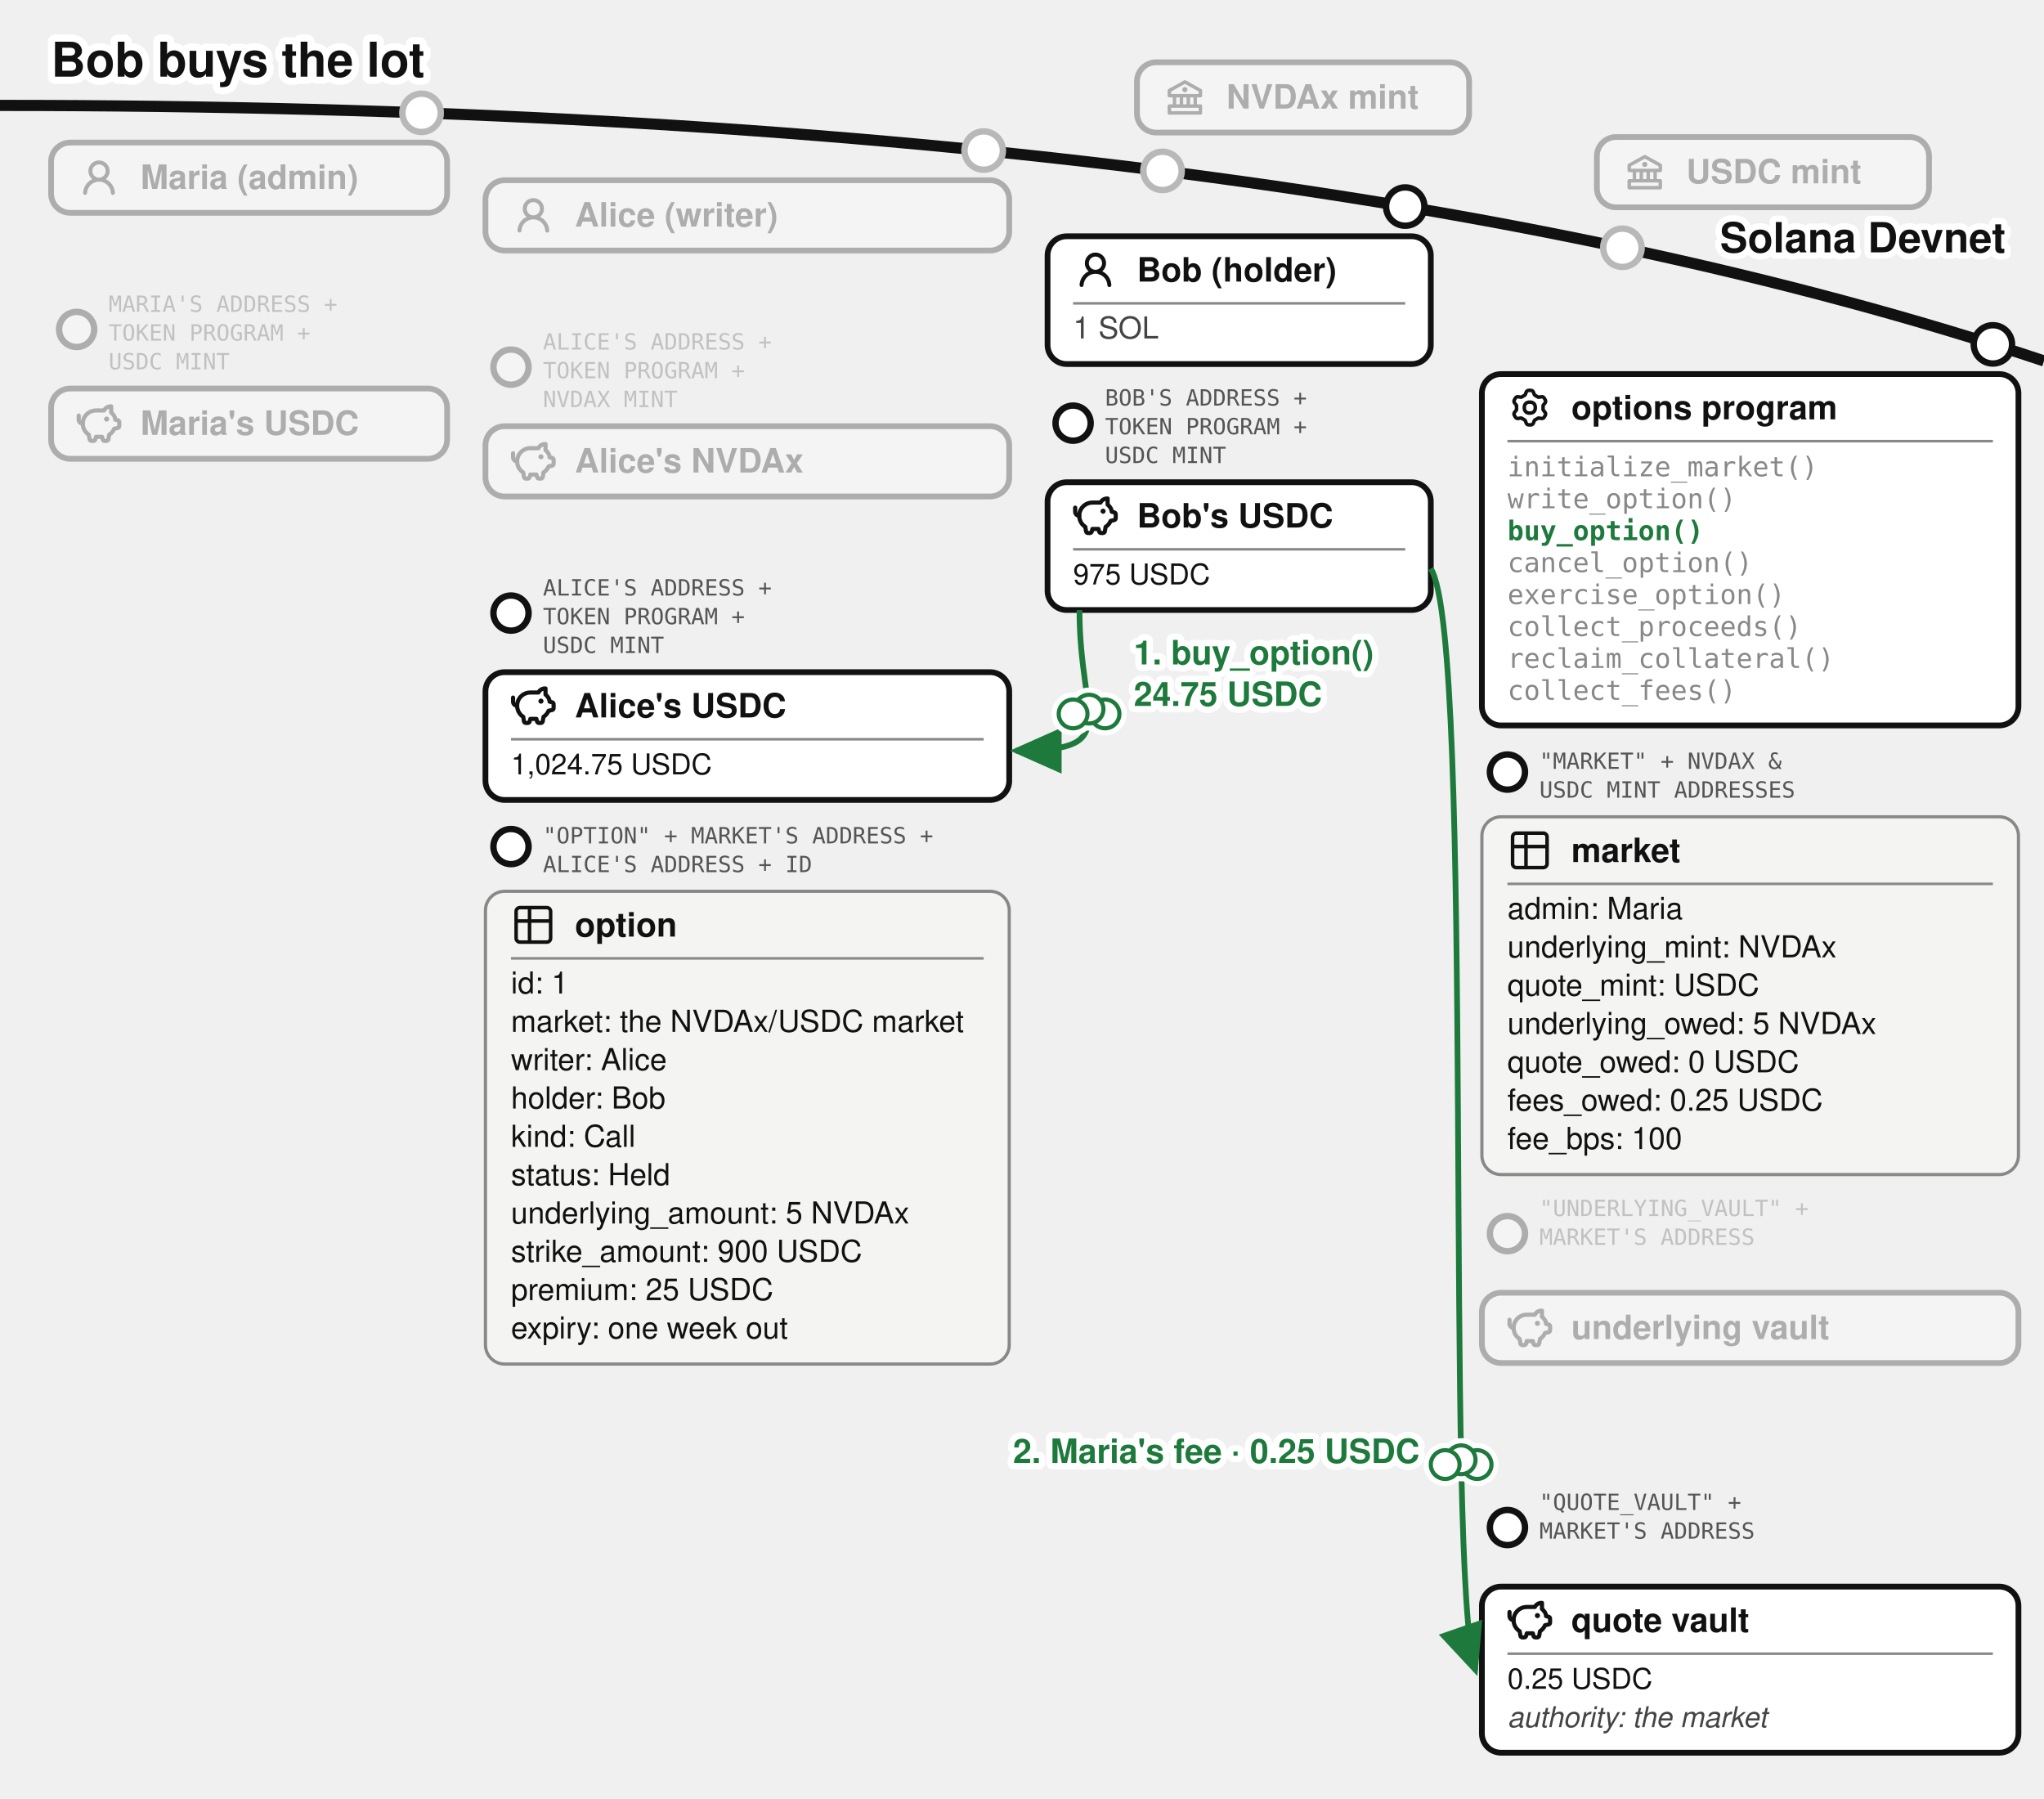
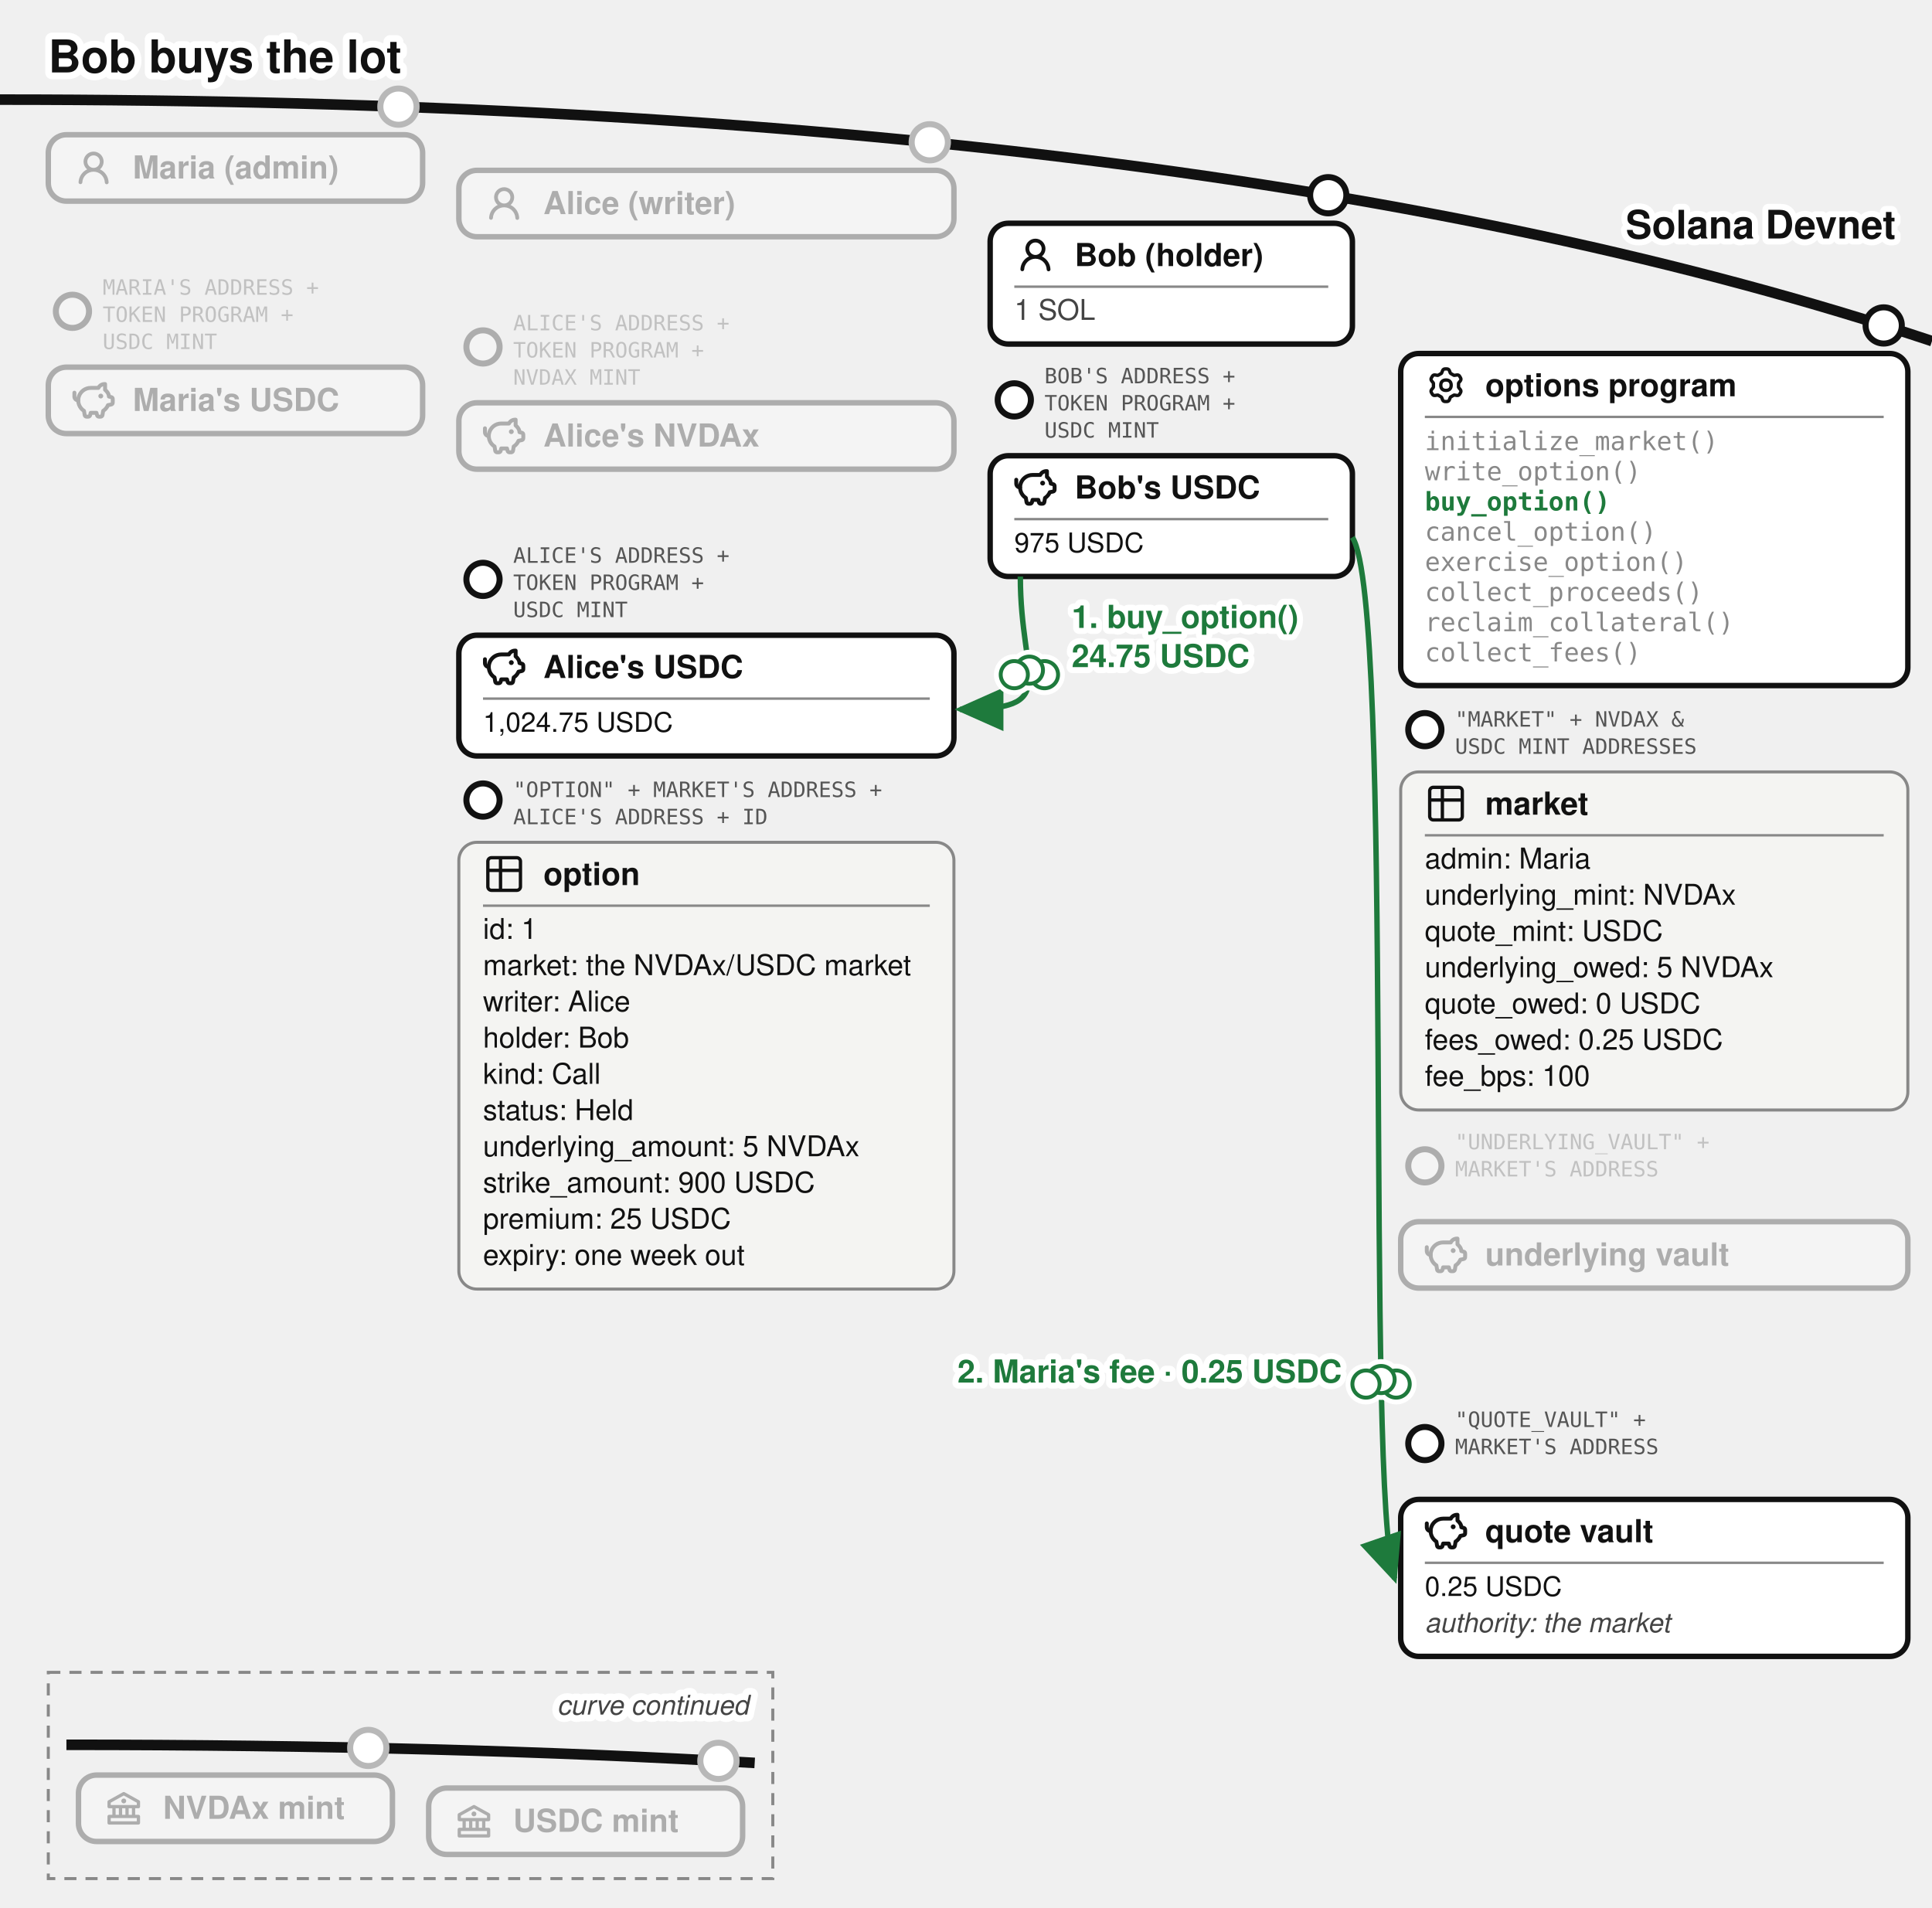
- <svg xmlns="http://www.w3.org/2000/svg" viewBox="0 0 640 563" font-family="'Denim INK', Helvetica, Arial, sans-serif" fill="#111">
+ <svg xmlns="http://www.w3.org/2000/svg" viewBox="0 0 640 632" font-family="'Denim INK', Helvetica, Arial, sans-serif" fill="#111">
  <text stroke="#fff" stroke-width="4.5" paint-order="stroke" stroke-linejoin="round" x="16" y="24" font-size="15" font-weight="bold">Bob buys the lot</text>
  <defs>
    <marker id="opt-arr" markerWidth="9" markerHeight="8" refX="8" refY="4" orient="auto">
      <path d="M0,0 L9,4 L0,8 z" fill="#1e7a3c" />
    </marker>
    <marker id="opt-arrg" markerWidth="9" markerHeight="8" refX="8" refY="4" orient="auto">
      <path d="M0,0 L9,4 L0,8 z" fill="#777" />
    </marker>
  </defs>
  <path d="M 0,33 Q 400,33 640,113" fill="none" stroke="#111" stroke-width="3.5" />
  <text stroke="#fff" stroke-width="4" paint-order="stroke" stroke-linejoin="round" x="628" y="79" font-size="13" font-weight="bold" text-anchor="end">Solana Devnet</text>
-   <circle cx="364" cy="53.5" r="7" fill="#fff" />
-   <g opacity="0.3">
-     <circle cx="364" cy="53.5" r="6" fill="#fff" stroke="#111" stroke-width="2" />
-     <rect x="356" y="19.5" width="104" height="22" rx="6" fill="#fff" stroke="#111" stroke-width="1.8" />
-     <g transform="translate(364,23.5)">
-       <g transform="translate(0.52,0.519) scale(0.54)" fill="#111">
-         <path d="m21.49 7.13l-9-5a.99.99 0 0 0-.97 0l-9.01 5C2.19 7.31 2 7.64 2 8v3c0 .55.45 1 1 1h2v4H3c-.55 0-1 .45-1 1v4c0 .55.45 1 1 1h18c.55 0 1-.45 1-1v-4c0-.55-.45-1-1-1h-2v-4h2c.55 0 1-.45 1-1V8a1 1 0 0 0-.51-.87M7 12h2v4H7zm6 0v4h-2v-4zm7 6v2H4v-2zm-3-2h-2v-4h2zm3-6H4V8.59l8-4.44l8 4.44z" />
-         <path d="M12 6a1.5 1.5 0 1 0 0 3a1.5 1.5 0 1 0 0-3" />
-       </g>
-     </g>
-     <text x="384" y="34" font-size="10.5" font-weight="bold">NVDAx mint</text>
-   </g>
-   <circle cx="508" cy="77.57" r="7" fill="#fff" />
-   <g opacity="0.3">
-     <circle cx="508" cy="77.57" r="6" fill="#fff" stroke="#111" stroke-width="2" />
-     <rect x="500" y="42.9" width="104" height="22" rx="6" fill="#fff" stroke="#111" stroke-width="1.8" />
-     <g transform="translate(508,46.9)">
-       <g transform="translate(0.52,0.519) scale(0.54)" fill="#111">
-         <path d="m21.49 7.13l-9-5a.99.99 0 0 0-.97 0l-9.01 5C2.19 7.31 2 7.64 2 8v3c0 .55.45 1 1 1h2v4H3c-.55 0-1 .45-1 1v4c0 .55.45 1 1 1h18c.55 0 1-.45 1-1v-4c0-.55-.45-1-1-1h-2v-4h2c.55 0 1-.45 1-1V8a1 1 0 0 0-.51-.87M7 12h2v4H7zm6 0v4h-2v-4zm7 6v2H4v-2zm-3-2h-2v-4h2zm3-6H4V8.59l8-4.44l8 4.44z" />
-         <path d="M12 6a1.5 1.5 0 1 0 0 3a1.5 1.5 0 1 0 0-3" />
-       </g>
-     </g>
-     <text x="528" y="57.4" font-size="10.5" font-weight="bold">USDC mint</text>
-   </g>
  <circle cx="132" cy="35.33" r="7" fill="#fff" />
  <g opacity="0.3">
    <circle cx="132" cy="35.33" r="6" fill="#fff" stroke="#111" stroke-width="2" />
    <rect x="16" y="44.63" width="124" height="22" rx="6" fill="#fff" stroke="#111" stroke-width="1.8" />
    <g transform="translate(24,48.63)">
      <g transform="translate(0.36,0.767) scale(0.8301)" fill="#111">
        <path d="M10.561 8.073a6 6 0 0 1 3.432 5.142a.75.75 0 1 1-1.498.07a4.5 4.5 0 0 0-8.99 0a.75.75 0 0 1-1.498-.07a6 6 0 0 1 3.431-5.142a3.999 3.999 0 1 1 5.123 0M10.5 5a2.5 2.5 0 1 0-5 0a2.5 2.5 0 0 0 5 0" />
      </g>
    </g>
    <text x="44" y="59.13" font-size="10.5" font-weight="bold">Maria (admin)</text>
  </g>
  <g opacity="0.3">
    <circle cx="24" cy="103.13" r="5.5" fill="#fff" stroke="#111" stroke-width="2" />
    <text x="34" y="97.63" font-size="7" font-family="'DejaVu Sans Mono', monospace" fill="#555">MARIA'S ADDRESS +</text>
    <text x="34" y="106.63" font-size="7" font-family="'DejaVu Sans Mono', monospace" fill="#555">TOKEN PROGRAM +</text>
    <text x="34" y="115.63" font-size="7" font-family="'DejaVu Sans Mono', monospace" fill="#555">USDC MINT</text>
    <rect x="16" y="121.63" width="124" height="22" rx="6" fill="#fff" stroke="#111" stroke-width="1.8" />
    <g transform="translate(24,125.63)">
      <g transform="translate(-0.624,-0.624) scale(0.6353)" fill="none" stroke="#111" stroke-linecap="round" stroke-linejoin="round" stroke-width="2.047">
        <path d="M14.5 5.5h-4A6.5 6.5 0 0 0 7 17.478l.288 1.738c.07.423.105.635.202.798a1 1 0 0 0 .49.416c.178.07.392.07.822.07c.397 0 .596 0 .764-.062a1 1 0 0 0 .479-.374c.1-.148.15-.34.246-.727l.209-.837h3l.21.837c.096.386.144.58.245.727a1 1 0 0 0 .479.374c.168.062.367.062.764.062c.43 0 .644 0 .821-.07a1 1 0 0 0 .49-.416c.098-.163.133-.375.203-.798L17 17.478a6.5 6.5 0 0 0 2.502-2.978l.89-.178c.77-.154 1.155-.231 1.381-.508c.227-.276.227-.669.227-1.453v-.3c0-.75 0-1.124-.212-1.396c-.212-.27-.575-.362-1.303-.544L20 10c0-1.5-1.167-2.833-2-3.5v-3h-.264c-1.37 0-2.623.774-3.236 2" />
        <path d="M15.875 9.75h-.125m.25 0a.25.25 0 1 1-.5 0a.25.25 0 0 1 .5 0M2 8v2a2 2 0 0 0 2 2" />
      </g>
    </g>
    <text x="44" y="136.13" font-size="10.5" font-weight="bold">Maria's USDC</text>
  </g>
  <circle cx="308" cy="47.13" r="7" fill="#fff" />
  <g opacity="0.3">
    <circle cx="308" cy="47.13" r="6" fill="#fff" stroke="#111" stroke-width="2" />
    <rect x="152" y="56.43" width="164" height="22" rx="6" fill="#fff" stroke="#111" stroke-width="1.8" />
    <g transform="translate(160,60.43)">
      <g transform="translate(0.36,0.767) scale(0.8301)" fill="#111">
        <path d="M10.561 8.073a6 6 0 0 1 3.432 5.142a.75.75 0 1 1-1.498.07a4.5 4.5 0 0 0-8.99 0a.75.75 0 0 1-1.498-.07a6 6 0 0 1 3.431-5.142a3.999 3.999 0 1 1 5.123 0M10.5 5a2.5 2.5 0 1 0-5 0a2.5 2.5 0 0 0 5 0" />
      </g>
    </g>
    <text x="180" y="70.93" font-size="10.5" font-weight="bold">Alice (writer)</text>
  </g>
  <g opacity="0.3">
    <circle cx="160" cy="114.93" r="5.5" fill="#fff" stroke="#111" stroke-width="2" />
    <text x="170" y="109.43" font-size="7" font-family="'DejaVu Sans Mono', monospace" fill="#555">ALICE'S ADDRESS +</text>
    <text x="170" y="118.43" font-size="7" font-family="'DejaVu Sans Mono', monospace" fill="#555">TOKEN PROGRAM +</text>
    <text x="170" y="127.43" font-size="7" font-family="'DejaVu Sans Mono', monospace" fill="#555">NVDAX MINT</text>
    <rect x="152" y="133.43" width="164" height="22" rx="6" fill="#fff" stroke="#111" stroke-width="1.8" />
    <g transform="translate(160,137.43)">
      <g transform="translate(-0.624,-0.624) scale(0.6353)" fill="none" stroke="#111" stroke-linecap="round" stroke-linejoin="round" stroke-width="2.047">
        <path d="M14.5 5.5h-4A6.5 6.5 0 0 0 7 17.478l.288 1.738c.07.423.105.635.202.798a1 1 0 0 0 .49.416c.178.07.392.07.822.07c.397 0 .596 0 .764-.062a1 1 0 0 0 .479-.374c.1-.148.15-.34.246-.727l.209-.837h3l.21.837c.096.386.144.58.245.727a1 1 0 0 0 .479.374c.168.062.367.062.764.062c.43 0 .644 0 .821-.07a1 1 0 0 0 .49-.416c.098-.163.133-.375.203-.798L17 17.478a6.5 6.5 0 0 0 2.502-2.978l.89-.178c.77-.154 1.155-.231 1.381-.508c.227-.276.227-.669.227-1.453v-.3c0-.75 0-1.124-.212-1.396c-.212-.27-.575-.362-1.303-.544L20 10c0-1.5-1.167-2.833-2-3.5v-3h-.264c-1.37 0-2.623.774-3.236 2" />
        <path d="M15.875 9.75h-.125m.25 0a.25.25 0 1 1-.5 0a.25.25 0 0 1 .5 0M2 8v2a2 2 0 0 0 2 2" />
      </g>
    </g>
    <text x="180" y="147.93" font-size="10.5" font-weight="bold">Alice's NVDAx</text>
  </g>
  <g>
    <circle cx="160" cy="191.93" r="5.5" fill="#fff" stroke="#111" stroke-width="2" />
    <text x="170" y="186.43" font-size="7" font-family="'DejaVu Sans Mono', monospace" fill="#555">ALICE'S ADDRESS +</text>
    <text x="170" y="195.43" font-size="7" font-family="'DejaVu Sans Mono', monospace" fill="#555">TOKEN PROGRAM +</text>
    <text x="170" y="204.43" font-size="7" font-family="'DejaVu Sans Mono', monospace" fill="#555">USDC MINT</text>
    <rect x="152" y="210.43" width="164" height="40" rx="6" fill="#fff" stroke="#111" stroke-width="1.8" />
    <g transform="translate(160,213.93)">
      <g transform="translate(-0.624,-0.624) scale(0.6353)" fill="none" stroke="#111" stroke-linecap="round" stroke-linejoin="round" stroke-width="2.047">
        <path d="M14.5 5.5h-4A6.5 6.5 0 0 0 7 17.478l.288 1.738c.07.423.105.635.202.798a1 1 0 0 0 .49.416c.178.07.392.07.822.07c.397 0 .596 0 .764-.062a1 1 0 0 0 .479-.374c.1-.148.15-.34.246-.727l.209-.837h3l.21.837c.096.386.144.58.245.727a1 1 0 0 0 .479.374c.168.062.367.062.764.062c.43 0 .644 0 .821-.07a1 1 0 0 0 .49-.416c.098-.163.133-.375.203-.798L17 17.478a6.5 6.5 0 0 0 2.502-2.978l.89-.178c.77-.154 1.155-.231 1.381-.508c.227-.276.227-.669.227-1.453v-.3c0-.75 0-1.124-.212-1.396c-.212-.27-.575-.362-1.303-.544L20 10c0-1.5-1.167-2.833-2-3.5v-3h-.264c-1.37 0-2.623.774-3.236 2" />
        <path d="M15.875 9.75h-.125m.25 0a.25.25 0 1 1-.5 0a.25.25 0 0 1 .5 0M2 8v2a2 2 0 0 0 2 2" />
      </g>
    </g>
    <text x="180" y="224.605" font-size="10.5" font-weight="bold">Alice's USDC</text>
    <line x1="160" y1="231.43" x2="308" y2="231.43" stroke="#888" stroke-width="0.8" />
    <text x="160" y="242.43" font-size="9">1,024.75 USDC</text>
  </g>
  <g>
    <circle cx="160" cy="265.03" r="5.5" fill="#fff" stroke="#111" stroke-width="2" />
    <text x="170" y="264.03" font-size="7" font-family="'DejaVu Sans Mono', monospace" fill="#555">"OPTION" + MARKET'S ADDRESS +</text>
    <text x="170" y="273.03" font-size="7" font-family="'DejaVu Sans Mono', monospace" fill="#555">ALICE'S ADDRESS + ID</text>
    <rect x="152" y="279.03" width="164" height="148" rx="6" fill="#f4f4f2" stroke="#888" />
    <g transform="translate(160,282.53)">
      <g transform="translate(-0.195,-0.195) scale(0.6)" fill="none" stroke="#111" stroke-linecap="round" stroke-linejoin="round" stroke-width="1.843">
        <path d="M3 5a2 2 0 0 1 2-2h14a2 2 0 0 1 2 2v14a2 2 0 0 1-2 2H5a2 2 0 0 1-2-2zm0 5h18M10 3v18" />
      </g>
    </g>
    <text x="180" y="293.205" font-size="10.5" font-weight="bold">option</text>
    <line x1="160" y1="300.03" x2="308" y2="300.03" stroke="#888" stroke-width="0.8" />
    <text x="160" y="311.03" font-size="9.5">id: 1</text>
    <text x="160" y="323.03" font-size="9.5">market: the NVDAx/USDC market</text>
    <text x="160" y="335.03" font-size="9.5">writer: Alice</text>
    <text x="160" y="347.03" font-size="9.5">holder: Bob</text>
    <text x="160" y="359.03" font-size="9.5">kind: Call</text>
    <text x="160" y="371.03" font-size="9.5">status: Held</text>
    <text x="160" y="383.03" font-size="9.5">underlying_amount: 5 NVDAx</text>
    <text x="160" y="395.03" font-size="9.5">strike_amount: 900 USDC</text>
    <text x="160" y="407.03" font-size="9.5">premium: 25 USDC</text>
    <text x="160" y="419.03" font-size="9.5">expiry: one week out</text>
  </g>
  <g>
    <circle cx="440" cy="64.67" r="6" fill="#fff" stroke="#111" stroke-width="2" />
    <rect x="328" y="73.97" width="120" height="40" rx="6" fill="#fff" stroke="#111" stroke-width="1.8" />
    <g transform="translate(336,77.47)">
      <g transform="translate(0.36,0.767) scale(0.8301)" fill="#111">
        <path d="M10.561 8.073a6 6 0 0 1 3.432 5.142a.75.75 0 1 1-1.498.07a4.5 4.5 0 0 0-8.99 0a.75.75 0 0 1-1.498-.07a6 6 0 0 1 3.431-5.142a3.999 3.999 0 1 1 5.123 0M10.5 5a2.5 2.5 0 1 0-5 0a2.5 2.5 0 0 0 5 0" />
      </g>
    </g>
    <text x="356" y="88.145" font-size="10.5" font-weight="bold">Bob (holder)</text>
    <line x1="336" y1="94.97" x2="440" y2="94.97" stroke="#888" stroke-width="0.8" />
    <text x="336" y="105.97" font-size="9.5" fill="#444">1 SOL</text>
  </g>
  <g>
    <circle cx="336" cy="132.47" r="5.5" fill="#fff" stroke="#111" stroke-width="2" />
    <text x="346" y="126.97" font-size="7" font-family="'DejaVu Sans Mono', monospace" fill="#555">BOB'S ADDRESS +</text>
    <text x="346" y="135.97" font-size="7" font-family="'DejaVu Sans Mono', monospace" fill="#555">TOKEN PROGRAM +</text>
    <text x="346" y="144.97" font-size="7" font-family="'DejaVu Sans Mono', monospace" fill="#555">USDC MINT</text>
    <rect x="328" y="150.97" width="120" height="40" rx="6" fill="#fff" stroke="#111" stroke-width="1.8" />
    <g transform="translate(336,154.47)">
      <g transform="translate(-0.624,-0.624) scale(0.6353)" fill="none" stroke="#111" stroke-linecap="round" stroke-linejoin="round" stroke-width="2.047">
        <path d="M14.5 5.5h-4A6.5 6.5 0 0 0 7 17.478l.288 1.738c.07.423.105.635.202.798a1 1 0 0 0 .49.416c.178.07.392.07.822.07c.397 0 .596 0 .764-.062a1 1 0 0 0 .479-.374c.1-.148.15-.34.246-.727l.209-.837h3l.21.837c.096.386.144.58.245.727a1 1 0 0 0 .479.374c.168.062.367.062.764.062c.43 0 .644 0 .821-.07a1 1 0 0 0 .49-.416c.098-.163.133-.375.203-.798L17 17.478a6.5 6.5 0 0 0 2.502-2.978l.89-.178c.77-.154 1.155-.231 1.381-.508c.227-.276.227-.669.227-1.453v-.3c0-.75 0-1.124-.212-1.396c-.212-.27-.575-.362-1.303-.544L20 10c0-1.5-1.167-2.833-2-3.5v-3h-.264c-1.37 0-2.623.774-3.236 2" />
        <path d="M15.875 9.75h-.125m.25 0a.25.25 0 1 1-.5 0a.25.25 0 0 1 .5 0M2 8v2a2 2 0 0 0 2 2" />
      </g>
    </g>
    <text x="356" y="165.145" font-size="10.5" font-weight="bold">Bob's USDC</text>
    <line x1="336" y1="171.97" x2="440" y2="171.97" stroke="#888" stroke-width="0.8" />
    <text x="336" y="182.97" font-size="9">975 USDC</text>
  </g>
  <g>
    <circle cx="624" cy="107.81" r="6" fill="#fff" stroke="#111" stroke-width="2" />
    <rect x="464" y="117.11" width="168" height="110" rx="6" fill="#fff" stroke="#111" stroke-width="1.8" />
    <g transform="translate(472,120.61)">
      <g transform="translate(0.951,0.952) scale(0.864)" fill="none" stroke="#111" stroke-linecap="round" stroke-linejoin="round" stroke-width="1.28">
        <path d="M11.808 7.727c0 .05.017.1.048.14l.667.84a.96.96 0 0 1 .082 1.08l-.392.676a.96.96 0 0 1-.975.47l-1.063-.16a.23.23 0 0 0-.145.027l-1.26.727a.23.23 0 0 0-.096.112l-.392 1a.96.96 0 0 1-.893.611h-.782a.96.96 0 0 1-.893-.61l-.392-1a.23.23 0 0 0-.096-.113L3.967 10.8a.23.23 0 0 0-.145-.028l-1.063.162a.96.96 0 0 1-.976-.47l-.39-.677a.96.96 0 0 1 .08-1.08l.67-.84a.22.22 0 0 0 .05-.14V6.273c0-.05-.018-.1-.05-.14l-.67-.84a.96.96 0 0 1-.08-1.08l.39-.676a.96.96 0 0 1 .976-.47l1.06.16a.23.23 0 0 0 .145-.027l1.262-.73a.23.23 0 0 0 .096-.113l.394-.996A.96.96 0 0 1 6.61.75h.784a.96.96 0 0 1 .893.61l.392.997q.028.075.096.116l1.26.727a.23.23 0 0 0 .145.028l1.062-.162a.96.96 0 0 1 .976.47l.391.677a.96.96 0 0 1-.081 1.08l-.67.84a.22.22 0 0 0-.049.14v1.454Z" />
        <path d="M7 8.996c1.277 0 1.996-.719 1.996-1.996S8.277 5.004 7 5.004S5.004 5.723 5.004 7S5.723 8.996 7 8.996" />
      </g>
    </g>
    <text x="492" y="131.285" font-size="10.5" font-weight="bold">options program</text>
    <line x1="472" y1="138.11" x2="624" y2="138.11" stroke="#888" stroke-width="0.8" />
    <text x="472" y="149.11" font-size="8.5" font-family="'DejaVu Sans Mono', Menlo, monospace" fill="#888">initialize_market()</text>
    <text x="472" y="159.11" font-size="8.5" font-family="'DejaVu Sans Mono', Menlo, monospace" fill="#888">write_option()</text>
    <text x="472" y="169.11" font-size="8.5" font-family="'DejaVu Sans Mono', Menlo, monospace" font-weight="bold" fill="#1e7a3c">buy_option()</text>
    <text x="472" y="179.11" font-size="8.5" font-family="'DejaVu Sans Mono', Menlo, monospace" fill="#888">cancel_option()</text>
    <text x="472" y="189.11" font-size="8.5" font-family="'DejaVu Sans Mono', Menlo, monospace" fill="#888">exercise_option()</text>
    <text x="472" y="199.11" font-size="8.5" font-family="'DejaVu Sans Mono', Menlo, monospace" fill="#888">collect_proceeds()</text>
    <text x="472" y="209.11" font-size="8.5" font-family="'DejaVu Sans Mono', Menlo, monospace" fill="#888">reclaim_collateral()</text>
    <text x="472" y="219.11" font-size="8.5" font-family="'DejaVu Sans Mono', Menlo, monospace" fill="#888">collect_fees()</text>
  </g>
  <g>
    <circle cx="472" cy="241.71" r="5.5" fill="#fff" stroke="#111" stroke-width="2" />
    <text x="482" y="240.71" font-size="7" font-family="'DejaVu Sans Mono', monospace" fill="#555">"MARKET" + NVDAX &amp;</text>
    <text x="482" y="249.71" font-size="7" font-family="'DejaVu Sans Mono', monospace" fill="#555">USDC MINT ADDRESSES</text>
    <rect x="464" y="255.71" width="168" height="112" rx="6" fill="#f4f4f2" stroke="#888" />
    <g transform="translate(472,259.21)">
      <g transform="translate(-0.195,-0.195) scale(0.6)" fill="none" stroke="#111" stroke-linecap="round" stroke-linejoin="round" stroke-width="1.843">
        <path d="M3 5a2 2 0 0 1 2-2h14a2 2 0 0 1 2 2v14a2 2 0 0 1-2 2H5a2 2 0 0 1-2-2zm0 5h18M10 3v18" />
      </g>
    </g>
    <text x="492" y="269.885" font-size="10.5" font-weight="bold">market</text>
    <line x1="472" y1="276.71" x2="624" y2="276.71" stroke="#888" stroke-width="0.8" />
    <text x="472" y="287.71" font-size="9.5">admin: Maria</text>
    <text x="472" y="299.71" font-size="9.5">underlying_mint: NVDAx</text>
    <text x="472" y="311.71" font-size="9.5">quote_mint: USDC</text>
    <text x="472" y="323.71" font-size="9.5">underlying_owed: 5 NVDAx</text>
    <text x="472" y="335.71" font-size="9.5">quote_owed: 0 USDC</text>
    <text x="472" y="347.71" font-size="9.5">fees_owed: 0.25 USDC</text>
    <text x="472" y="359.71" font-size="9.5">fee_bps: 100</text>
  </g>
  <g opacity="0.3">
    <circle cx="472" cy="386.21" r="5.5" fill="#fff" stroke="#111" stroke-width="2" />
    <text x="482" y="380.71" font-size="7" font-family="'DejaVu Sans Mono', monospace" fill="#555">"UNDERLYING_VAULT" +</text>
    <text x="482" y="389.71" font-size="7" font-family="'DejaVu Sans Mono', monospace" fill="#555">MARKET'S ADDRESS</text>
    <text x="482" y="398.71" font-size="7" font-family="'DejaVu Sans Mono', monospace" fill="#555" />
    <rect x="464" y="404.71" width="168" height="22" rx="6" fill="#fff" stroke="#111" stroke-width="1.8" />
    <g transform="translate(472,408.71)">
      <g transform="translate(-0.624,-0.624) scale(0.6353)" fill="none" stroke="#111" stroke-linecap="round" stroke-linejoin="round" stroke-width="2.047">
        <path d="M14.5 5.5h-4A6.5 6.5 0 0 0 7 17.478l.288 1.738c.07.423.105.635.202.798a1 1 0 0 0 .49.416c.178.07.392.07.822.07c.397 0 .596 0 .764-.062a1 1 0 0 0 .479-.374c.1-.148.15-.34.246-.727l.209-.837h3l.21.837c.096.386.144.58.245.727a1 1 0 0 0 .479.374c.168.062.367.062.764.062c.43 0 .644 0 .821-.07a1 1 0 0 0 .49-.416c.098-.163.133-.375.203-.798L17 17.478a6.5 6.5 0 0 0 2.502-2.978l.89-.178c.77-.154 1.155-.231 1.381-.508c.227-.276.227-.669.227-1.453v-.3c0-.75 0-1.124-.212-1.396c-.212-.27-.575-.362-1.303-.544L20 10c0-1.5-1.167-2.833-2-3.5v-3h-.264c-1.37 0-2.623.774-3.236 2" />
        <path d="M15.875 9.75h-.125m.25 0a.25.25 0 1 1-.5 0a.25.25 0 0 1 .5 0M2 8v2a2 2 0 0 0 2 2" />
      </g>
    </g>
    <text x="492" y="419.21" font-size="10.5" font-weight="bold">underlying vault</text>
  </g>
  <g>
    <circle cx="472" cy="478.21" r="5.5" fill="#fff" stroke="#111" stroke-width="2" />
    <text x="482" y="472.71" font-size="7" font-family="'DejaVu Sans Mono', monospace" fill="#555">"QUOTE_VAULT" +</text>
    <text x="482" y="481.71" font-size="7" font-family="'DejaVu Sans Mono', monospace" fill="#555">MARKET'S ADDRESS</text>
    <text x="482" y="490.71" font-size="7" font-family="'DejaVu Sans Mono', monospace" fill="#555" />
    <rect x="464" y="496.71" width="168" height="52" rx="6" fill="#fff" stroke="#111" stroke-width="1.8" />
    <g transform="translate(472,500.21)">
      <g transform="translate(-0.624,-0.624) scale(0.6353)" fill="none" stroke="#111" stroke-linecap="round" stroke-linejoin="round" stroke-width="2.047">
        <path d="M14.5 5.5h-4A6.5 6.5 0 0 0 7 17.478l.288 1.738c.07.423.105.635.202.798a1 1 0 0 0 .49.416c.178.07.392.07.822.07c.397 0 .596 0 .764-.062a1 1 0 0 0 .479-.374c.1-.148.15-.34.246-.727l.209-.837h3l.21.837c.096.386.144.58.245.727a1 1 0 0 0 .479.374c.168.062.367.062.764.062c.43 0 .644 0 .821-.07a1 1 0 0 0 .49-.416c.098-.163.133-.375.203-.798L17 17.478a6.5 6.5 0 0 0 2.502-2.978l.89-.178c.77-.154 1.155-.231 1.381-.508c.227-.276.227-.669.227-1.453v-.3c0-.75 0-1.124-.212-1.396c-.212-.27-.575-.362-1.303-.544L20 10c0-1.5-1.167-2.833-2-3.5v-3h-.264c-1.37 0-2.623.774-3.236 2" />
        <path d="M15.875 9.75h-.125m.25 0a.25.25 0 1 1-.5 0a.25.25 0 0 1 .5 0M2 8v2a2 2 0 0 0 2 2" />
      </g>
    </g>
    <text x="492" y="510.885" font-size="10.5" font-weight="bold">quote vault</text>
    <line x1="472" y1="517.71" x2="624" y2="517.71" stroke="#888" stroke-width="0.8" />
    <text x="472" y="528.71" font-size="9">0.25 USDC</text>
    <text x="472" y="540.71" font-size="9" font-style="italic" fill="#444">authority: the market</text>
  </g>
  <path d="M 338,191 C 338,226 352,235 318,235" fill="none" stroke="#1e7a3c" stroke-width="1.8" marker-end="url(#opt-arr)" />
  <text stroke="#fff" stroke-width="4" paint-order="stroke" stroke-linejoin="round" x="355" y="208" font-size="10.5" font-weight="bold" fill="#1e7a3c" text-anchor="start">1. buy_option()</text>
  <text stroke="#fff" stroke-width="4" paint-order="stroke" stroke-linejoin="round" x="355" y="221" font-size="10.5" font-weight="bold" fill="#1e7a3c" text-anchor="start">24.75 USDC</text>
  <g class="coin" transform="translate(341,222)" fill="#fff">
    <g stroke="#fff" stroke-width="4.5">
      <circle cx="5" cy="1.5" r="4.5" />
      <circle cx="0" cy="0" r="4.5" />
      <circle cx="-5" cy="1.5" r="4.5" />
    </g>
    <g stroke="#1e7a3c" stroke-width="1.3">
      <circle cx="5" cy="1.5" r="4.5" />
      <circle cx="0" cy="0" r="4.5" />
      <circle cx="-5" cy="1.5" r="4.5" />
    </g>
  </g>
  <path d="M 448,178 C 462,200 452,494 462,523" fill="none" stroke="#1e7a3c" stroke-width="1.8" marker-end="url(#opt-arr)" />
  <text stroke="#fff" stroke-width="4" paint-order="stroke" stroke-linejoin="round" x="444.5" y="458" font-size="10.5" font-weight="bold" fill="#1e7a3c" text-anchor="end">2. Maria's fee · 0.25 USDC</text>
  <g class="coin" transform="translate(457.5,457)" fill="#fff">
    <g stroke="#fff" stroke-width="4.5">
      <circle cx="5" cy="1.5" r="4.5" />
      <circle cx="0" cy="0" r="4.5" />
      <circle cx="-5" cy="1.5" r="4.5" />
    </g>
    <g stroke="#1e7a3c" stroke-width="1.3">
      <circle cx="5" cy="1.5" r="4.5" />
      <circle cx="0" cy="0" r="4.5" />
      <circle cx="-5" cy="1.5" r="4.5" />
    </g>
  </g>
+   <rect x="16" y="554" width="240.0" height="68.323" fill="none" stroke="#888" stroke-width="1" stroke-dasharray="4 3" />
+   <text stroke="#fff" stroke-width="4.5" paint-order="stroke" stroke-linejoin="round" x="248.0" y="568" font-size="9" fill="#444" font-style="italic" text-anchor="end">curve continued</text>
+   <path d="M 22,578 Q 147.4,578 250.0,584.0" fill="none" stroke="#111" stroke-width="3.5" />
+   <circle cx="122" cy="579.030" r="7" fill="#fff" />
+   <g opacity="0.3">
+     <circle cx="122" cy="579.030" r="6" fill="#fff" stroke="#111" stroke-width="2" />
+   </g>
+   <circle cx="238" cy="583.323" r="7" fill="#fff" />
+   <g opacity="0.3">
+     <circle cx="238" cy="583.323" r="6" fill="#fff" stroke="#111" stroke-width="2" />
+   </g>
+   <g transform="translate(-330,568.530)">
+     <g opacity="0.3">
+       <rect x="356" y="19.5" width="104" height="22" rx="6" fill="#fff" stroke="#111" stroke-width="1.8" />
+       <g transform="translate(364,23.5)">
+         <g transform="translate(0.52,0.519) scale(0.54)" fill="#111">
+           <path d="m21.49 7.13l-9-5a.99.99 0 0 0-.97 0l-9.01 5C2.19 7.31 2 7.64 2 8v3c0 .55.45 1 1 1h2v4H3c-.55 0-1 .45-1 1v4c0 .55.45 1 1 1h18c.55 0 1-.45 1-1v-4c0-.55-.45-1-1-1h-2v-4h2c.55 0 1-.45 1-1V8a1 1 0 0 0-.51-.87M7 12h2v4H7zm6 0v4h-2v-4zm7 6v2H4v-2zm-3-2h-2v-4h2zm3-6H4V8.59l8-4.44l8 4.44z" />
+           <path d="M12 6a1.5 1.5 0 1 0 0 3a1.5 1.5 0 1 0 0-3" />
+         </g>
+       </g>
+       <text x="384" y="34" font-size="10.5" font-weight="bold">NVDAx mint</text>
+     </g>
+   </g>
+   <g transform="translate(-358,549.423)">
+     <g opacity="0.3">
+       <rect x="500" y="42.9" width="104" height="22" rx="6" fill="#fff" stroke="#111" stroke-width="1.8" />
+       <g transform="translate(508,46.9)">
+         <g transform="translate(0.52,0.519) scale(0.54)" fill="#111">
+           <path d="m21.49 7.13l-9-5a.99.99 0 0 0-.97 0l-9.01 5C2.19 7.31 2 7.64 2 8v3c0 .55.45 1 1 1h2v4H3c-.55 0-1 .45-1 1v4c0 .55.45 1 1 1h18c.55 0 1-.45 1-1v-4c0-.55-.45-1-1-1h-2v-4h2c.55 0 1-.45 1-1V8a1 1 0 0 0-.51-.87M7 12h2v4H7zm6 0v4h-2v-4zm7 6v2H4v-2zm-3-2h-2v-4h2zm3-6H4V8.59l8-4.44l8 4.44z" />
+           <path d="M12 6a1.5 1.5 0 1 0 0 3a1.5 1.5 0 1 0 0-3" />
+         </g>
+       </g>
+       <text x="528" y="57.4" font-size="10.5" font-weight="bold">USDC mint</text>
+     </g>
+   </g>
</svg>
